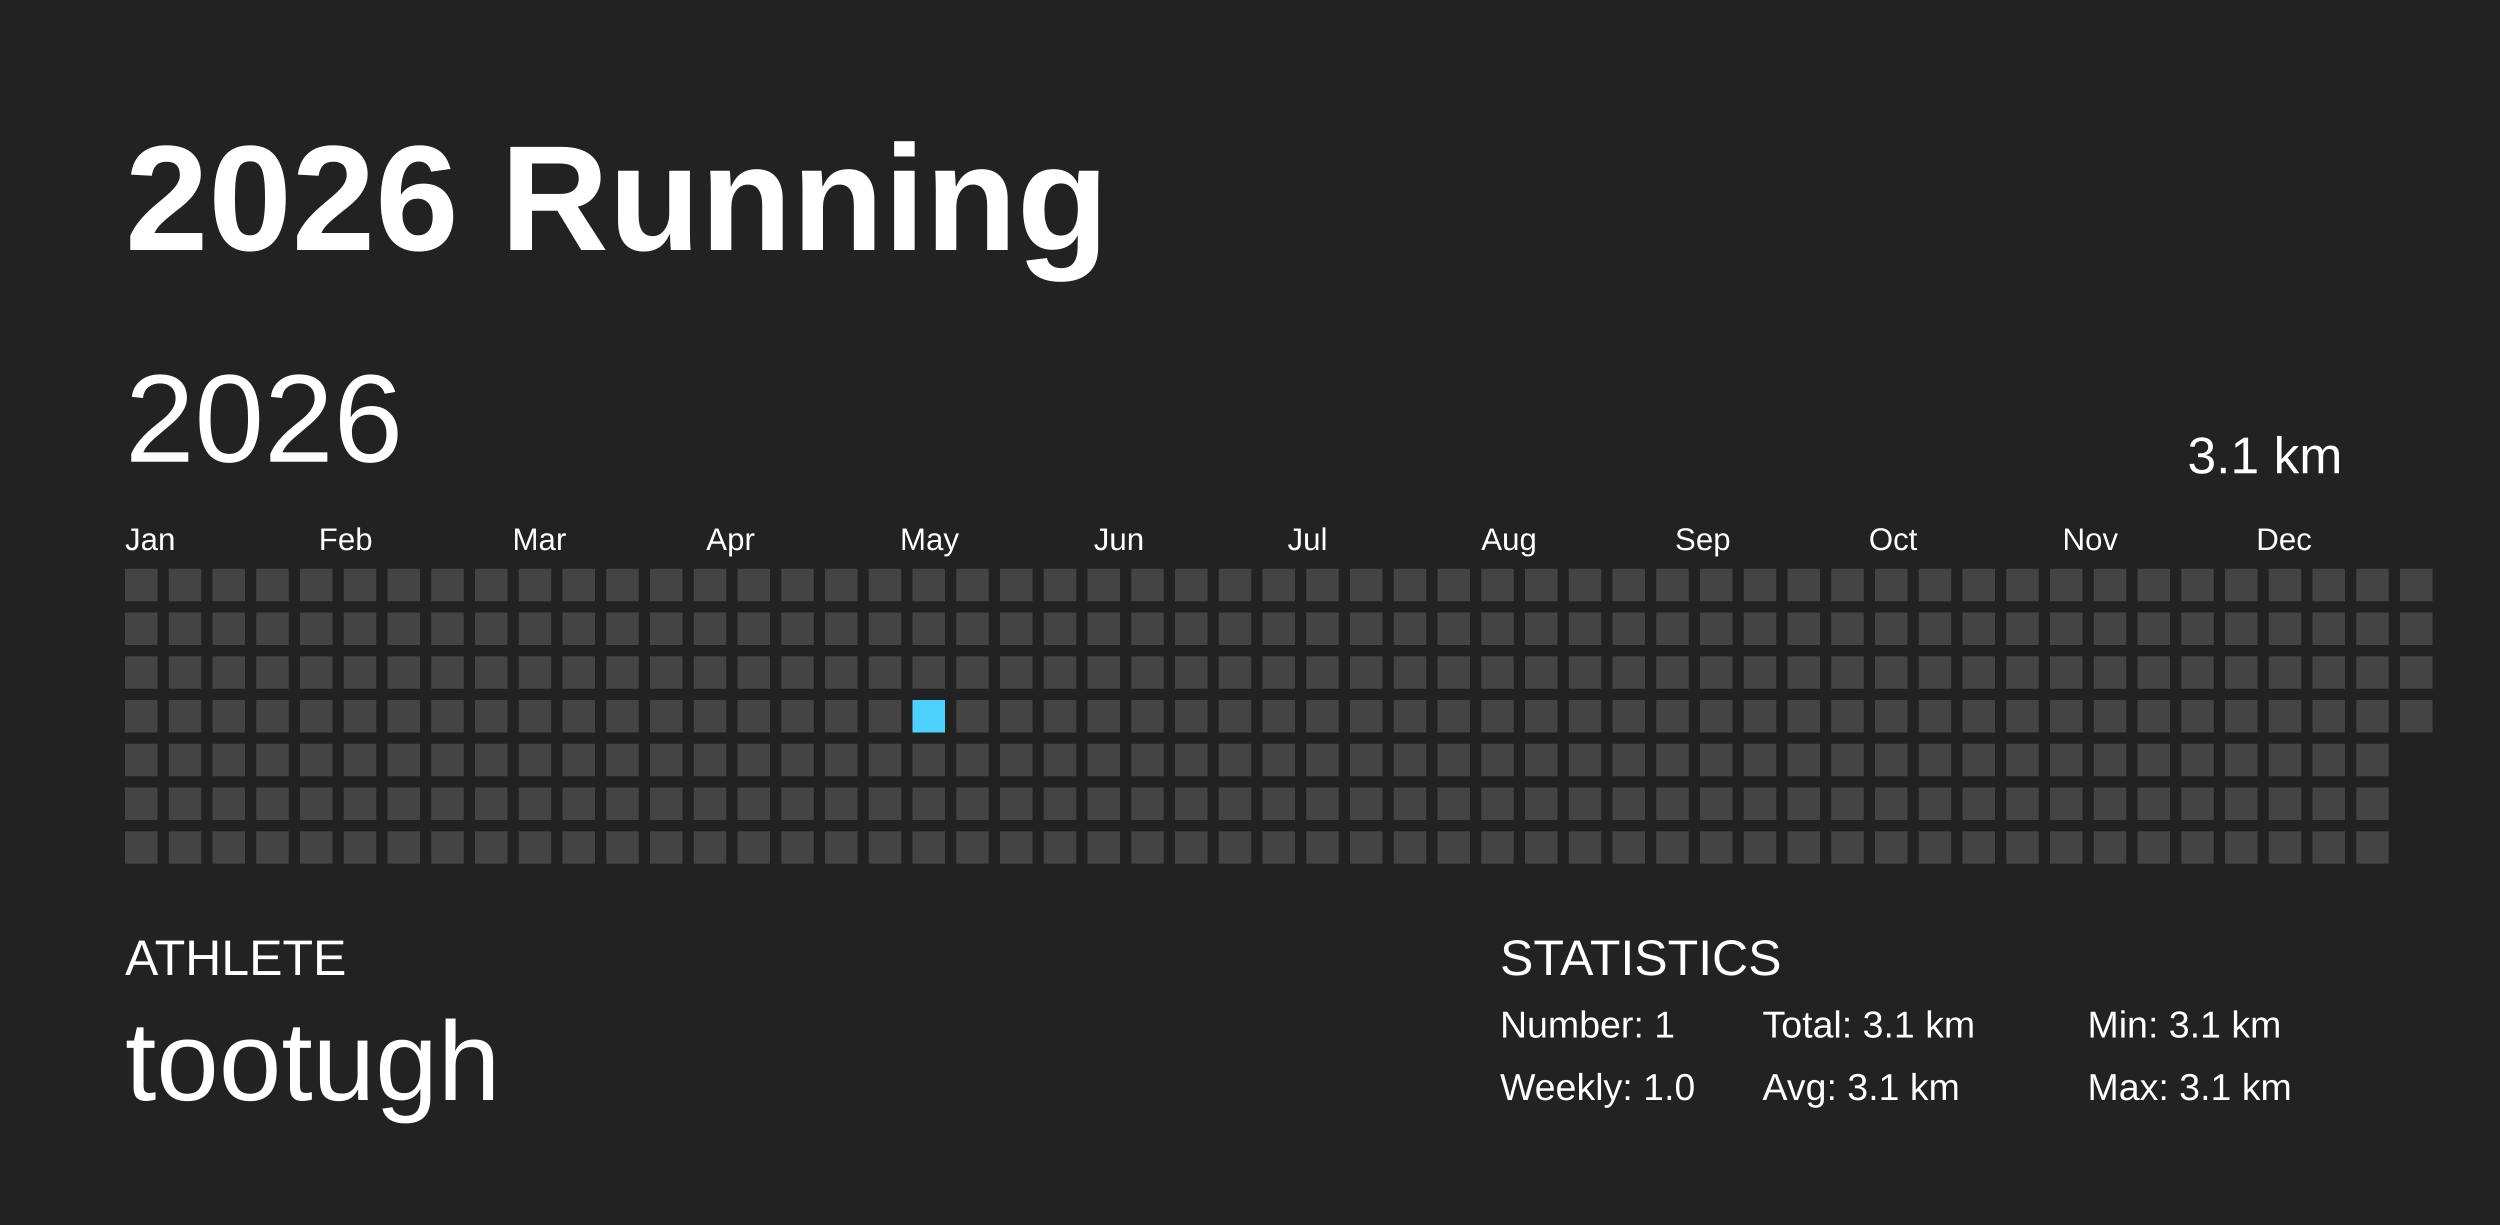
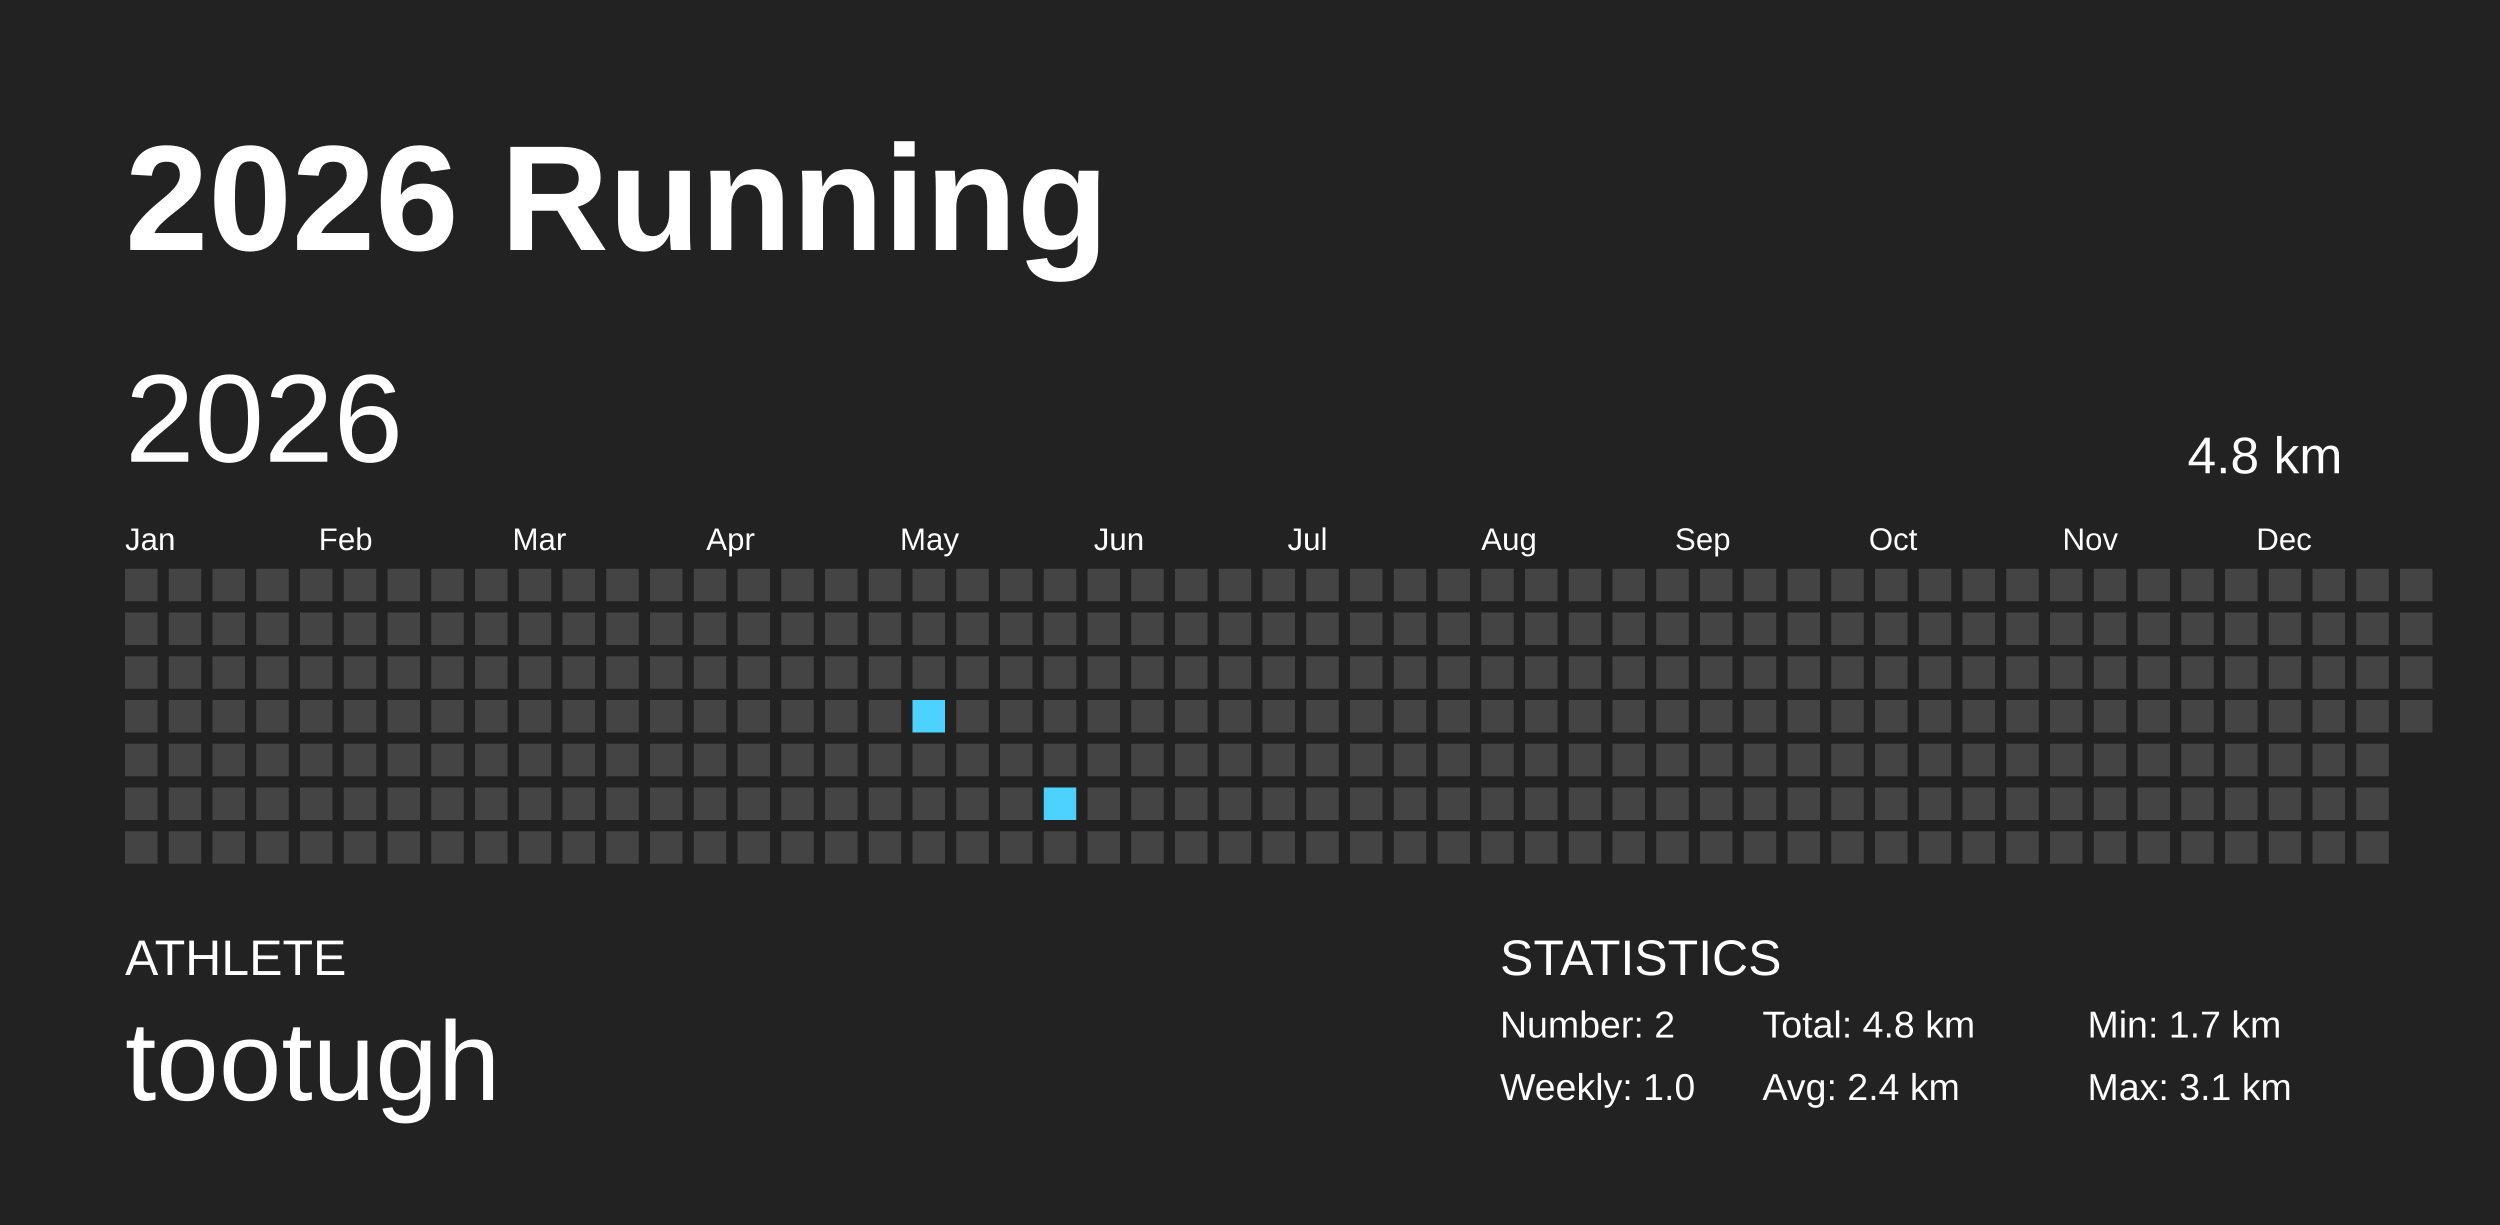
<svg xmlns="http://www.w3.org/2000/svg" baseProfile="full" height="98mm" version="1.1" viewBox="0,0,200,98" width="200mm">
  <defs />
  <rect fill="#222222" height="98" width="200" x="0" y="0" />
  <text fill="#FFFFFF" style="font-size:12px; font-family:Arial; font-weight:bold;" x="10" y="20">2026 Running</text>
  <text fill="#FFFFFF" style="font-size:4px; font-family:Arial" x="10" y="78">ATHLETE</text>
  <text fill="#FFFFFF" style="font-size:9px; font-family:Arial" x="10" y="88">tootugh</text>
  <text fill="#FFFFFF" style="font-size:4px; font-family:Arial" x="120" y="78">STATISTICS</text>
-   <text fill="#FFFFFF" style="font-size:3px; font-family:Arial" x="120" y="83">Number: 1</text>
+   <text fill="#FFFFFF" style="font-size:3px; font-family:Arial" x="120" y="83">Number: 2</text>
  <text fill="#FFFFFF" style="font-size:3px; font-family:Arial" x="120" y="88">Weekly: 1.0</text>
-   <text fill="#FFFFFF" style="font-size:3px; font-family:Arial" x="141" y="83">Total: 3.1 km</text>
-   <text fill="#FFFFFF" style="font-size:3px; font-family:Arial" x="141" y="88">Avg: 3.1 km</text>
-   <text fill="#FFFFFF" style="font-size:3px; font-family:Arial" x="167" y="83">Min: 3.1 km</text>
+   <text fill="#FFFFFF" style="font-size:3px; font-family:Arial" x="141" y="83">Total: 4.8 km</text>
+   <text fill="#FFFFFF" style="font-size:3px; font-family:Arial" x="141" y="88">Avg: 2.4 km</text>
+   <text fill="#FFFFFF" style="font-size:3px; font-family:Arial" x="167" y="83">Min: 1.7 km</text>
  <text fill="#FFFFFF" style="font-size:3px; font-family:Arial" x="167" y="88">Max: 3.1 km</text>
  <text dominant-baseline="hanging" fill="#FFFFFF" style="font-size:10.0px; font-family:Arial;" x="10" y="30">2026</text>
-   <text dominant-baseline="hanging" fill="#FFFFFF" style="font-size:4.125px; font-family:Arial;" x="175" y="35">3.1 km</text>
+   <text dominant-baseline="hanging" fill="#FFFFFF" style="font-size:4.125px; font-family:Arial;" x="175" y="35">4.8 km</text>
  <text fill="#FFFFFF" style="font-size:2.5px; font-family:Arial" x="10.0" y="44">Jan</text>
  <text fill="#FFFFFF" style="font-size:2.5px; font-family:Arial" x="25.5" y="44">Feb</text>
  <text fill="#FFFFFF" style="font-size:2.5px; font-family:Arial" x="41.0" y="44">Mar</text>
  <text fill="#FFFFFF" style="font-size:2.5px; font-family:Arial" x="56.5" y="44">Apr</text>
  <text fill="#FFFFFF" style="font-size:2.5px; font-family:Arial" x="72.0" y="44">May</text>
  <text fill="#FFFFFF" style="font-size:2.5px; font-family:Arial" x="87.5" y="44">Jun</text>
  <text fill="#FFFFFF" style="font-size:2.5px; font-family:Arial" x="103.0" y="44">Jul</text>
  <text fill="#FFFFFF" style="font-size:2.5px; font-family:Arial" x="118.5" y="44">Aug</text>
  <text fill="#FFFFFF" style="font-size:2.5px; font-family:Arial" x="134.0" y="44">Sep</text>
  <text fill="#FFFFFF" style="font-size:2.5px; font-family:Arial" x="149.5" y="44">Oct</text>
  <text fill="#FFFFFF" style="font-size:2.5px; font-family:Arial" x="165.0" y="44">Nov</text>
  <text fill="#FFFFFF" style="font-size:2.5px; font-family:Arial" x="180.5" y="44">Dec</text>
  <rect fill="#444444" height="2.6" width="2.6" x="10.0" y="45.5" />
  <rect fill="#444444" height="2.6" width="2.6" x="10.0" y="49.0" />
  <rect fill="#444444" height="2.6" width="2.6" x="10.0" y="52.5" />
  <rect fill="#444444" height="2.6" width="2.6" x="10.0" y="56.0" />
  <rect fill="#444444" height="2.6" width="2.6" x="10.0" y="59.5" />
  <rect fill="#444444" height="2.6" width="2.6" x="10.0" y="63.0" />
  <rect fill="#444444" height="2.6" width="2.6" x="10.0" y="66.5" />
  <rect fill="#444444" height="2.6" width="2.6" x="13.5" y="45.5" />
  <rect fill="#444444" height="2.6" width="2.6" x="13.5" y="49.0" />
  <rect fill="#444444" height="2.6" width="2.6" x="13.5" y="52.5" />
  <rect fill="#444444" height="2.6" width="2.6" x="13.5" y="56.0" />
  <rect fill="#444444" height="2.6" width="2.6" x="13.5" y="59.5" />
  <rect fill="#444444" height="2.6" width="2.6" x="13.5" y="63.0" />
  <rect fill="#444444" height="2.6" width="2.6" x="13.5" y="66.5" />
  <rect fill="#444444" height="2.6" width="2.6" x="17.0" y="45.5" />
  <rect fill="#444444" height="2.6" width="2.6" x="17.0" y="49.0" />
  <rect fill="#444444" height="2.6" width="2.6" x="17.0" y="52.5" />
  <rect fill="#444444" height="2.6" width="2.6" x="17.0" y="56.0" />
  <rect fill="#444444" height="2.6" width="2.6" x="17.0" y="59.5" />
  <rect fill="#444444" height="2.6" width="2.6" x="17.0" y="63.0" />
  <rect fill="#444444" height="2.6" width="2.6" x="17.0" y="66.5" />
  <rect fill="#444444" height="2.6" width="2.6" x="20.5" y="45.5" />
  <rect fill="#444444" height="2.6" width="2.6" x="20.5" y="49.0" />
  <rect fill="#444444" height="2.6" width="2.6" x="20.5" y="52.5" />
  <rect fill="#444444" height="2.6" width="2.6" x="20.5" y="56.0" />
  <rect fill="#444444" height="2.6" width="2.6" x="20.5" y="59.5" />
  <rect fill="#444444" height="2.6" width="2.6" x="20.5" y="63.0" />
  <rect fill="#444444" height="2.6" width="2.6" x="20.5" y="66.5" />
  <rect fill="#444444" height="2.6" width="2.6" x="24.0" y="45.5" />
  <rect fill="#444444" height="2.6" width="2.6" x="24.0" y="49.0" />
  <rect fill="#444444" height="2.6" width="2.6" x="24.0" y="52.5" />
  <rect fill="#444444" height="2.6" width="2.6" x="24.0" y="56.0" />
  <rect fill="#444444" height="2.6" width="2.6" x="24.0" y="59.5" />
  <rect fill="#444444" height="2.6" width="2.6" x="24.0" y="63.0" />
  <rect fill="#444444" height="2.6" width="2.6" x="24.0" y="66.5" />
  <rect fill="#444444" height="2.6" width="2.6" x="27.5" y="45.5" />
  <rect fill="#444444" height="2.6" width="2.6" x="27.5" y="49.0" />
  <rect fill="#444444" height="2.6" width="2.6" x="27.5" y="52.5" />
  <rect fill="#444444" height="2.6" width="2.6" x="27.5" y="56.0" />
  <rect fill="#444444" height="2.6" width="2.6" x="27.5" y="59.5" />
  <rect fill="#444444" height="2.6" width="2.6" x="27.5" y="63.0" />
  <rect fill="#444444" height="2.6" width="2.6" x="27.5" y="66.5" />
  <rect fill="#444444" height="2.6" width="2.6" x="31.0" y="45.5" />
  <rect fill="#444444" height="2.6" width="2.6" x="31.0" y="49.0" />
  <rect fill="#444444" height="2.6" width="2.6" x="31.0" y="52.5" />
  <rect fill="#444444" height="2.6" width="2.6" x="31.0" y="56.0" />
  <rect fill="#444444" height="2.6" width="2.6" x="31.0" y="59.5" />
  <rect fill="#444444" height="2.6" width="2.6" x="31.0" y="63.0" />
  <rect fill="#444444" height="2.6" width="2.6" x="31.0" y="66.5" />
  <rect fill="#444444" height="2.6" width="2.6" x="34.5" y="45.5" />
  <rect fill="#444444" height="2.6" width="2.6" x="34.5" y="49.0" />
  <rect fill="#444444" height="2.6" width="2.6" x="34.5" y="52.5" />
  <rect fill="#444444" height="2.6" width="2.6" x="34.5" y="56.0" />
  <rect fill="#444444" height="2.6" width="2.6" x="34.5" y="59.5" />
  <rect fill="#444444" height="2.6" width="2.6" x="34.5" y="63.0" />
  <rect fill="#444444" height="2.6" width="2.6" x="34.5" y="66.5" />
  <rect fill="#444444" height="2.6" width="2.6" x="38.0" y="45.5" />
  <rect fill="#444444" height="2.6" width="2.6" x="38.0" y="49.0" />
  <rect fill="#444444" height="2.6" width="2.6" x="38.0" y="52.5" />
  <rect fill="#444444" height="2.6" width="2.6" x="38.0" y="56.0" />
  <rect fill="#444444" height="2.6" width="2.6" x="38.0" y="59.5" />
  <rect fill="#444444" height="2.6" width="2.6" x="38.0" y="63.0" />
  <rect fill="#444444" height="2.6" width="2.6" x="38.0" y="66.5" />
  <rect fill="#444444" height="2.6" width="2.6" x="41.5" y="45.5" />
  <rect fill="#444444" height="2.6" width="2.6" x="41.5" y="49.0" />
  <rect fill="#444444" height="2.6" width="2.6" x="41.5" y="52.5" />
  <rect fill="#444444" height="2.6" width="2.6" x="41.5" y="56.0" />
  <rect fill="#444444" height="2.6" width="2.6" x="41.5" y="59.5" />
  <rect fill="#444444" height="2.6" width="2.6" x="41.5" y="63.0" />
  <rect fill="#444444" height="2.6" width="2.6" x="41.5" y="66.5" />
  <rect fill="#444444" height="2.6" width="2.6" x="45.0" y="45.5" />
  <rect fill="#444444" height="2.6" width="2.6" x="45.0" y="49.0" />
  <rect fill="#444444" height="2.6" width="2.6" x="45.0" y="52.5" />
  <rect fill="#444444" height="2.6" width="2.6" x="45.0" y="56.0" />
  <rect fill="#444444" height="2.6" width="2.6" x="45.0" y="59.5" />
  <rect fill="#444444" height="2.6" width="2.6" x="45.0" y="63.0" />
  <rect fill="#444444" height="2.6" width="2.6" x="45.0" y="66.5" />
  <rect fill="#444444" height="2.6" width="2.6" x="48.5" y="45.5" />
  <rect fill="#444444" height="2.6" width="2.6" x="48.5" y="49.0" />
  <rect fill="#444444" height="2.6" width="2.6" x="48.5" y="52.5" />
  <rect fill="#444444" height="2.6" width="2.6" x="48.5" y="56.0" />
  <rect fill="#444444" height="2.6" width="2.6" x="48.5" y="59.5" />
  <rect fill="#444444" height="2.6" width="2.6" x="48.5" y="63.0" />
  <rect fill="#444444" height="2.6" width="2.6" x="48.5" y="66.5" />
  <rect fill="#444444" height="2.6" width="2.6" x="52.0" y="45.5" />
  <rect fill="#444444" height="2.6" width="2.6" x="52.0" y="49.0" />
  <rect fill="#444444" height="2.6" width="2.6" x="52.0" y="52.5" />
  <rect fill="#444444" height="2.6" width="2.6" x="52.0" y="56.0" />
  <rect fill="#444444" height="2.6" width="2.6" x="52.0" y="59.5" />
  <rect fill="#444444" height="2.6" width="2.6" x="52.0" y="63.0" />
  <rect fill="#444444" height="2.6" width="2.6" x="52.0" y="66.5" />
  <rect fill="#444444" height="2.6" width="2.6" x="55.5" y="45.5" />
  <rect fill="#444444" height="2.6" width="2.6" x="55.5" y="49.0" />
  <rect fill="#444444" height="2.6" width="2.6" x="55.5" y="52.5" />
  <rect fill="#444444" height="2.6" width="2.6" x="55.5" y="56.0" />
  <rect fill="#444444" height="2.6" width="2.6" x="55.5" y="59.5" />
  <rect fill="#444444" height="2.6" width="2.6" x="55.5" y="63.0" />
  <rect fill="#444444" height="2.6" width="2.6" x="55.5" y="66.5" />
  <rect fill="#444444" height="2.6" width="2.6" x="59.0" y="45.5" />
  <rect fill="#444444" height="2.6" width="2.6" x="59.0" y="49.0" />
  <rect fill="#444444" height="2.6" width="2.6" x="59.0" y="52.5" />
  <rect fill="#444444" height="2.6" width="2.6" x="59.0" y="56.0" />
  <rect fill="#444444" height="2.6" width="2.6" x="59.0" y="59.5" />
  <rect fill="#444444" height="2.6" width="2.6" x="59.0" y="63.0" />
  <rect fill="#444444" height="2.6" width="2.6" x="59.0" y="66.5" />
  <rect fill="#444444" height="2.6" width="2.6" x="62.5" y="45.5" />
  <rect fill="#444444" height="2.6" width="2.6" x="62.5" y="49.0" />
  <rect fill="#444444" height="2.6" width="2.6" x="62.5" y="52.5" />
  <rect fill="#444444" height="2.6" width="2.6" x="62.5" y="56.0" />
  <rect fill="#444444" height="2.6" width="2.6" x="62.5" y="59.5" />
  <rect fill="#444444" height="2.6" width="2.6" x="62.5" y="63.0" />
  <rect fill="#444444" height="2.6" width="2.6" x="62.5" y="66.5" />
  <rect fill="#444444" height="2.6" width="2.6" x="66.0" y="45.5" />
  <rect fill="#444444" height="2.6" width="2.6" x="66.0" y="49.0" />
  <rect fill="#444444" height="2.6" width="2.6" x="66.0" y="52.5" />
  <rect fill="#444444" height="2.6" width="2.6" x="66.0" y="56.0" />
  <rect fill="#444444" height="2.6" width="2.6" x="66.0" y="59.5" />
  <rect fill="#444444" height="2.6" width="2.6" x="66.0" y="63.0" />
  <rect fill="#444444" height="2.6" width="2.6" x="66.0" y="66.5" />
  <rect fill="#444444" height="2.6" width="2.6" x="69.5" y="45.5" />
  <rect fill="#444444" height="2.6" width="2.6" x="69.5" y="49.0" />
  <rect fill="#444444" height="2.6" width="2.6" x="69.5" y="52.5" />
  <rect fill="#444444" height="2.6" width="2.6" x="69.5" y="56.0" />
  <rect fill="#444444" height="2.6" width="2.6" x="69.5" y="59.5" />
  <rect fill="#444444" height="2.6" width="2.6" x="69.5" y="63.0" />
  <rect fill="#444444" height="2.6" width="2.6" x="69.5" y="66.5" />
  <rect fill="#444444" height="2.6" width="2.6" x="73.0" y="45.5" />
  <rect fill="#444444" height="2.6" width="2.6" x="73.0" y="49.0" />
  <rect fill="#444444" height="2.6" width="2.6" x="73.0" y="52.5" />
-   <rect fill="#4DD2FF" height="2.6" width="2.6" x="73.0" y="56.0" />
+   <rect fill="#4dd2ff" height="2.6" width="2.6" x="73.0" y="56.0" />
  <rect fill="#444444" height="2.6" width="2.6" x="73.0" y="59.5" />
  <rect fill="#444444" height="2.6" width="2.6" x="73.0" y="63.0" />
  <rect fill="#444444" height="2.6" width="2.6" x="73.0" y="66.5" />
  <rect fill="#444444" height="2.6" width="2.6" x="76.5" y="45.5" />
  <rect fill="#444444" height="2.6" width="2.6" x="76.5" y="49.0" />
  <rect fill="#444444" height="2.6" width="2.6" x="76.5" y="52.5" />
  <rect fill="#444444" height="2.6" width="2.6" x="76.5" y="56.0" />
  <rect fill="#444444" height="2.6" width="2.6" x="76.5" y="59.5" />
  <rect fill="#444444" height="2.6" width="2.6" x="76.5" y="63.0" />
  <rect fill="#444444" height="2.6" width="2.6" x="76.5" y="66.5" />
  <rect fill="#444444" height="2.6" width="2.6" x="80.0" y="45.5" />
  <rect fill="#444444" height="2.6" width="2.6" x="80.0" y="49.0" />
  <rect fill="#444444" height="2.6" width="2.6" x="80.0" y="52.5" />
  <rect fill="#444444" height="2.6" width="2.6" x="80.0" y="56.0" />
  <rect fill="#444444" height="2.6" width="2.6" x="80.0" y="59.5" />
  <rect fill="#444444" height="2.6" width="2.6" x="80.0" y="63.0" />
  <rect fill="#444444" height="2.6" width="2.6" x="80.0" y="66.5" />
  <rect fill="#444444" height="2.6" width="2.6" x="83.5" y="45.5" />
  <rect fill="#444444" height="2.6" width="2.6" x="83.5" y="49.0" />
  <rect fill="#444444" height="2.6" width="2.6" x="83.5" y="52.5" />
  <rect fill="#444444" height="2.6" width="2.6" x="83.5" y="56.0" />
  <rect fill="#444444" height="2.6" width="2.6" x="83.5" y="59.5" />
-   <rect fill="#444444" height="2.6" width="2.6" x="83.5" y="63.0" />
+   <rect fill="#4dd2ff" height="2.6" width="2.6" x="83.5" y="63.0" />
  <rect fill="#444444" height="2.6" width="2.6" x="83.5" y="66.5" />
  <rect fill="#444444" height="2.6" width="2.6" x="87.0" y="45.5" />
  <rect fill="#444444" height="2.6" width="2.6" x="87.0" y="49.0" />
  <rect fill="#444444" height="2.6" width="2.6" x="87.0" y="52.5" />
  <rect fill="#444444" height="2.6" width="2.6" x="87.0" y="56.0" />
  <rect fill="#444444" height="2.6" width="2.6" x="87.0" y="59.5" />
  <rect fill="#444444" height="2.6" width="2.6" x="87.0" y="63.0" />
  <rect fill="#444444" height="2.6" width="2.6" x="87.0" y="66.5" />
  <rect fill="#444444" height="2.6" width="2.6" x="90.5" y="45.5" />
  <rect fill="#444444" height="2.6" width="2.6" x="90.5" y="49.0" />
  <rect fill="#444444" height="2.6" width="2.6" x="90.5" y="52.5" />
  <rect fill="#444444" height="2.6" width="2.6" x="90.5" y="56.0" />
  <rect fill="#444444" height="2.6" width="2.6" x="90.5" y="59.5" />
  <rect fill="#444444" height="2.6" width="2.6" x="90.5" y="63.0" />
  <rect fill="#444444" height="2.6" width="2.6" x="90.5" y="66.5" />
  <rect fill="#444444" height="2.6" width="2.6" x="94.0" y="45.5" />
  <rect fill="#444444" height="2.6" width="2.6" x="94.0" y="49.0" />
  <rect fill="#444444" height="2.6" width="2.6" x="94.0" y="52.5" />
  <rect fill="#444444" height="2.6" width="2.6" x="94.0" y="56.0" />
  <rect fill="#444444" height="2.6" width="2.6" x="94.0" y="59.5" />
  <rect fill="#444444" height="2.6" width="2.6" x="94.0" y="63.0" />
  <rect fill="#444444" height="2.6" width="2.6" x="94.0" y="66.5" />
  <rect fill="#444444" height="2.6" width="2.6" x="97.5" y="45.5" />
  <rect fill="#444444" height="2.6" width="2.6" x="97.5" y="49.0" />
  <rect fill="#444444" height="2.6" width="2.6" x="97.5" y="52.5" />
  <rect fill="#444444" height="2.6" width="2.6" x="97.5" y="56.0" />
  <rect fill="#444444" height="2.6" width="2.6" x="97.5" y="59.5" />
  <rect fill="#444444" height="2.6" width="2.6" x="97.5" y="63.0" />
  <rect fill="#444444" height="2.6" width="2.6" x="97.5" y="66.5" />
  <rect fill="#444444" height="2.6" width="2.6" x="101.0" y="45.5" />
  <rect fill="#444444" height="2.6" width="2.6" x="101.0" y="49.0" />
  <rect fill="#444444" height="2.6" width="2.6" x="101.0" y="52.5" />
  <rect fill="#444444" height="2.6" width="2.6" x="101.0" y="56.0" />
  <rect fill="#444444" height="2.6" width="2.6" x="101.0" y="59.5" />
  <rect fill="#444444" height="2.6" width="2.6" x="101.0" y="63.0" />
  <rect fill="#444444" height="2.6" width="2.6" x="101.0" y="66.5" />
  <rect fill="#444444" height="2.6" width="2.6" x="104.5" y="45.5" />
  <rect fill="#444444" height="2.6" width="2.6" x="104.5" y="49.0" />
  <rect fill="#444444" height="2.6" width="2.6" x="104.5" y="52.5" />
  <rect fill="#444444" height="2.6" width="2.6" x="104.5" y="56.0" />
  <rect fill="#444444" height="2.6" width="2.6" x="104.5" y="59.5" />
  <rect fill="#444444" height="2.6" width="2.6" x="104.5" y="63.0" />
  <rect fill="#444444" height="2.6" width="2.6" x="104.5" y="66.5" />
  <rect fill="#444444" height="2.6" width="2.6" x="108.0" y="45.5" />
  <rect fill="#444444" height="2.6" width="2.6" x="108.0" y="49.0" />
  <rect fill="#444444" height="2.6" width="2.6" x="108.0" y="52.5" />
  <rect fill="#444444" height="2.6" width="2.6" x="108.0" y="56.0" />
  <rect fill="#444444" height="2.6" width="2.6" x="108.0" y="59.5" />
  <rect fill="#444444" height="2.6" width="2.6" x="108.0" y="63.0" />
  <rect fill="#444444" height="2.6" width="2.6" x="108.0" y="66.5" />
  <rect fill="#444444" height="2.6" width="2.6" x="111.5" y="45.5" />
  <rect fill="#444444" height="2.6" width="2.6" x="111.5" y="49.0" />
  <rect fill="#444444" height="2.6" width="2.6" x="111.5" y="52.5" />
  <rect fill="#444444" height="2.6" width="2.6" x="111.5" y="56.0" />
  <rect fill="#444444" height="2.6" width="2.6" x="111.5" y="59.5" />
  <rect fill="#444444" height="2.6" width="2.6" x="111.5" y="63.0" />
  <rect fill="#444444" height="2.6" width="2.6" x="111.5" y="66.5" />
  <rect fill="#444444" height="2.6" width="2.6" x="115.0" y="45.5" />
  <rect fill="#444444" height="2.6" width="2.6" x="115.0" y="49.0" />
  <rect fill="#444444" height="2.6" width="2.6" x="115.0" y="52.5" />
  <rect fill="#444444" height="2.6" width="2.6" x="115.0" y="56.0" />
  <rect fill="#444444" height="2.6" width="2.6" x="115.0" y="59.5" />
  <rect fill="#444444" height="2.6" width="2.6" x="115.0" y="63.0" />
  <rect fill="#444444" height="2.6" width="2.6" x="115.0" y="66.5" />
  <rect fill="#444444" height="2.6" width="2.6" x="118.5" y="45.5" />
  <rect fill="#444444" height="2.6" width="2.6" x="118.5" y="49.0" />
  <rect fill="#444444" height="2.6" width="2.6" x="118.5" y="52.5" />
  <rect fill="#444444" height="2.6" width="2.6" x="118.5" y="56.0" />
  <rect fill="#444444" height="2.6" width="2.6" x="118.5" y="59.5" />
  <rect fill="#444444" height="2.6" width="2.6" x="118.5" y="63.0" />
  <rect fill="#444444" height="2.6" width="2.6" x="118.5" y="66.5" />
  <rect fill="#444444" height="2.6" width="2.6" x="122.0" y="45.5" />
  <rect fill="#444444" height="2.6" width="2.6" x="122.0" y="49.0" />
  <rect fill="#444444" height="2.6" width="2.6" x="122.0" y="52.5" />
  <rect fill="#444444" height="2.6" width="2.6" x="122.0" y="56.0" />
  <rect fill="#444444" height="2.6" width="2.6" x="122.0" y="59.5" />
  <rect fill="#444444" height="2.6" width="2.6" x="122.0" y="63.0" />
  <rect fill="#444444" height="2.6" width="2.6" x="122.0" y="66.5" />
  <rect fill="#444444" height="2.6" width="2.6" x="125.5" y="45.5" />
  <rect fill="#444444" height="2.6" width="2.6" x="125.5" y="49.0" />
  <rect fill="#444444" height="2.6" width="2.6" x="125.5" y="52.5" />
  <rect fill="#444444" height="2.6" width="2.6" x="125.5" y="56.0" />
  <rect fill="#444444" height="2.6" width="2.6" x="125.5" y="59.5" />
  <rect fill="#444444" height="2.6" width="2.6" x="125.5" y="63.0" />
  <rect fill="#444444" height="2.6" width="2.6" x="125.5" y="66.5" />
  <rect fill="#444444" height="2.6" width="2.6" x="129.0" y="45.5" />
  <rect fill="#444444" height="2.6" width="2.6" x="129.0" y="49.0" />
  <rect fill="#444444" height="2.6" width="2.6" x="129.0" y="52.5" />
  <rect fill="#444444" height="2.6" width="2.6" x="129.0" y="56.0" />
  <rect fill="#444444" height="2.6" width="2.6" x="129.0" y="59.5" />
  <rect fill="#444444" height="2.6" width="2.6" x="129.0" y="63.0" />
  <rect fill="#444444" height="2.6" width="2.6" x="129.0" y="66.5" />
  <rect fill="#444444" height="2.6" width="2.6" x="132.5" y="45.5" />
  <rect fill="#444444" height="2.6" width="2.6" x="132.5" y="49.0" />
  <rect fill="#444444" height="2.6" width="2.6" x="132.5" y="52.5" />
  <rect fill="#444444" height="2.6" width="2.6" x="132.5" y="56.0" />
  <rect fill="#444444" height="2.6" width="2.6" x="132.5" y="59.5" />
  <rect fill="#444444" height="2.6" width="2.6" x="132.5" y="63.0" />
  <rect fill="#444444" height="2.6" width="2.6" x="132.5" y="66.5" />
  <rect fill="#444444" height="2.6" width="2.6" x="136.0" y="45.5" />
  <rect fill="#444444" height="2.6" width="2.6" x="136.0" y="49.0" />
  <rect fill="#444444" height="2.6" width="2.6" x="136.0" y="52.5" />
  <rect fill="#444444" height="2.6" width="2.6" x="136.0" y="56.0" />
  <rect fill="#444444" height="2.6" width="2.6" x="136.0" y="59.5" />
  <rect fill="#444444" height="2.6" width="2.6" x="136.0" y="63.0" />
  <rect fill="#444444" height="2.6" width="2.6" x="136.0" y="66.5" />
  <rect fill="#444444" height="2.6" width="2.6" x="139.5" y="45.5" />
  <rect fill="#444444" height="2.6" width="2.6" x="139.5" y="49.0" />
  <rect fill="#444444" height="2.6" width="2.6" x="139.5" y="52.5" />
  <rect fill="#444444" height="2.6" width="2.6" x="139.5" y="56.0" />
  <rect fill="#444444" height="2.6" width="2.6" x="139.5" y="59.5" />
  <rect fill="#444444" height="2.6" width="2.6" x="139.5" y="63.0" />
  <rect fill="#444444" height="2.6" width="2.6" x="139.5" y="66.5" />
  <rect fill="#444444" height="2.6" width="2.6" x="143.0" y="45.5" />
  <rect fill="#444444" height="2.6" width="2.6" x="143.0" y="49.0" />
  <rect fill="#444444" height="2.6" width="2.6" x="143.0" y="52.5" />
  <rect fill="#444444" height="2.6" width="2.6" x="143.0" y="56.0" />
  <rect fill="#444444" height="2.6" width="2.6" x="143.0" y="59.5" />
  <rect fill="#444444" height="2.6" width="2.6" x="143.0" y="63.0" />
  <rect fill="#444444" height="2.6" width="2.6" x="143.0" y="66.5" />
  <rect fill="#444444" height="2.6" width="2.6" x="146.5" y="45.5" />
  <rect fill="#444444" height="2.6" width="2.6" x="146.5" y="49.0" />
  <rect fill="#444444" height="2.6" width="2.6" x="146.5" y="52.5" />
  <rect fill="#444444" height="2.6" width="2.6" x="146.5" y="56.0" />
  <rect fill="#444444" height="2.6" width="2.6" x="146.5" y="59.5" />
  <rect fill="#444444" height="2.6" width="2.6" x="146.5" y="63.0" />
  <rect fill="#444444" height="2.6" width="2.6" x="146.5" y="66.5" />
  <rect fill="#444444" height="2.6" width="2.6" x="150.0" y="45.5" />
  <rect fill="#444444" height="2.6" width="2.6" x="150.0" y="49.0" />
  <rect fill="#444444" height="2.6" width="2.6" x="150.0" y="52.5" />
  <rect fill="#444444" height="2.6" width="2.6" x="150.0" y="56.0" />
  <rect fill="#444444" height="2.6" width="2.6" x="150.0" y="59.5" />
  <rect fill="#444444" height="2.6" width="2.6" x="150.0" y="63.0" />
  <rect fill="#444444" height="2.6" width="2.6" x="150.0" y="66.5" />
  <rect fill="#444444" height="2.6" width="2.6" x="153.5" y="45.5" />
  <rect fill="#444444" height="2.6" width="2.6" x="153.5" y="49.0" />
  <rect fill="#444444" height="2.6" width="2.6" x="153.5" y="52.5" />
  <rect fill="#444444" height="2.6" width="2.6" x="153.5" y="56.0" />
  <rect fill="#444444" height="2.6" width="2.6" x="153.5" y="59.5" />
  <rect fill="#444444" height="2.6" width="2.6" x="153.5" y="63.0" />
  <rect fill="#444444" height="2.6" width="2.6" x="153.5" y="66.5" />
  <rect fill="#444444" height="2.6" width="2.6" x="157.0" y="45.5" />
  <rect fill="#444444" height="2.6" width="2.6" x="157.0" y="49.0" />
  <rect fill="#444444" height="2.6" width="2.6" x="157.0" y="52.5" />
  <rect fill="#444444" height="2.6" width="2.6" x="157.0" y="56.0" />
  <rect fill="#444444" height="2.6" width="2.6" x="157.0" y="59.5" />
  <rect fill="#444444" height="2.6" width="2.6" x="157.0" y="63.0" />
  <rect fill="#444444" height="2.6" width="2.6" x="157.0" y="66.5" />
  <rect fill="#444444" height="2.6" width="2.6" x="160.5" y="45.5" />
  <rect fill="#444444" height="2.6" width="2.6" x="160.5" y="49.0" />
  <rect fill="#444444" height="2.6" width="2.6" x="160.5" y="52.5" />
  <rect fill="#444444" height="2.6" width="2.6" x="160.5" y="56.0" />
  <rect fill="#444444" height="2.6" width="2.6" x="160.5" y="59.5" />
  <rect fill="#444444" height="2.6" width="2.6" x="160.5" y="63.0" />
  <rect fill="#444444" height="2.6" width="2.6" x="160.5" y="66.5" />
  <rect fill="#444444" height="2.6" width="2.6" x="164.0" y="45.5" />
  <rect fill="#444444" height="2.6" width="2.6" x="164.0" y="49.0" />
  <rect fill="#444444" height="2.6" width="2.6" x="164.0" y="52.5" />
  <rect fill="#444444" height="2.6" width="2.6" x="164.0" y="56.0" />
  <rect fill="#444444" height="2.6" width="2.6" x="164.0" y="59.5" />
  <rect fill="#444444" height="2.6" width="2.6" x="164.0" y="63.0" />
  <rect fill="#444444" height="2.6" width="2.6" x="164.0" y="66.5" />
  <rect fill="#444444" height="2.6" width="2.6" x="167.5" y="45.5" />
  <rect fill="#444444" height="2.6" width="2.6" x="167.5" y="49.0" />
  <rect fill="#444444" height="2.6" width="2.6" x="167.5" y="52.5" />
  <rect fill="#444444" height="2.6" width="2.6" x="167.5" y="56.0" />
  <rect fill="#444444" height="2.6" width="2.6" x="167.5" y="59.5" />
  <rect fill="#444444" height="2.6" width="2.6" x="167.5" y="63.0" />
  <rect fill="#444444" height="2.6" width="2.6" x="167.5" y="66.5" />
  <rect fill="#444444" height="2.6" width="2.6" x="171.0" y="45.5" />
  <rect fill="#444444" height="2.6" width="2.6" x="171.0" y="49.0" />
  <rect fill="#444444" height="2.6" width="2.6" x="171.0" y="52.5" />
  <rect fill="#444444" height="2.6" width="2.6" x="171.0" y="56.0" />
  <rect fill="#444444" height="2.6" width="2.6" x="171.0" y="59.5" />
  <rect fill="#444444" height="2.6" width="2.6" x="171.0" y="63.0" />
  <rect fill="#444444" height="2.6" width="2.6" x="171.0" y="66.5" />
  <rect fill="#444444" height="2.6" width="2.6" x="174.5" y="45.5" />
  <rect fill="#444444" height="2.6" width="2.6" x="174.5" y="49.0" />
  <rect fill="#444444" height="2.6" width="2.6" x="174.5" y="52.5" />
  <rect fill="#444444" height="2.6" width="2.6" x="174.5" y="56.0" />
  <rect fill="#444444" height="2.6" width="2.6" x="174.5" y="59.5" />
  <rect fill="#444444" height="2.6" width="2.6" x="174.5" y="63.0" />
  <rect fill="#444444" height="2.6" width="2.6" x="174.5" y="66.5" />
  <rect fill="#444444" height="2.6" width="2.6" x="178.0" y="45.5" />
  <rect fill="#444444" height="2.6" width="2.6" x="178.0" y="49.0" />
  <rect fill="#444444" height="2.6" width="2.6" x="178.0" y="52.5" />
  <rect fill="#444444" height="2.6" width="2.6" x="178.0" y="56.0" />
  <rect fill="#444444" height="2.6" width="2.6" x="178.0" y="59.5" />
  <rect fill="#444444" height="2.6" width="2.6" x="178.0" y="63.0" />
  <rect fill="#444444" height="2.6" width="2.6" x="178.0" y="66.5" />
  <rect fill="#444444" height="2.6" width="2.6" x="181.5" y="45.5" />
  <rect fill="#444444" height="2.6" width="2.6" x="181.5" y="49.0" />
  <rect fill="#444444" height="2.6" width="2.6" x="181.5" y="52.5" />
  <rect fill="#444444" height="2.6" width="2.6" x="181.5" y="56.0" />
  <rect fill="#444444" height="2.6" width="2.6" x="181.5" y="59.5" />
  <rect fill="#444444" height="2.6" width="2.6" x="181.5" y="63.0" />
  <rect fill="#444444" height="2.6" width="2.6" x="181.5" y="66.5" />
  <rect fill="#444444" height="2.6" width="2.6" x="185.0" y="45.5" />
  <rect fill="#444444" height="2.6" width="2.6" x="185.0" y="49.0" />
  <rect fill="#444444" height="2.6" width="2.6" x="185.0" y="52.5" />
  <rect fill="#444444" height="2.6" width="2.6" x="185.0" y="56.0" />
  <rect fill="#444444" height="2.6" width="2.6" x="185.0" y="59.5" />
  <rect fill="#444444" height="2.6" width="2.6" x="185.0" y="63.0" />
  <rect fill="#444444" height="2.6" width="2.6" x="185.0" y="66.5" />
  <rect fill="#444444" height="2.6" width="2.6" x="188.5" y="45.5" />
  <rect fill="#444444" height="2.6" width="2.6" x="188.5" y="49.0" />
  <rect fill="#444444" height="2.6" width="2.6" x="188.5" y="52.5" />
  <rect fill="#444444" height="2.6" width="2.6" x="188.5" y="56.0" />
  <rect fill="#444444" height="2.6" width="2.6" x="188.5" y="59.5" />
  <rect fill="#444444" height="2.6" width="2.6" x="188.5" y="63.0" />
  <rect fill="#444444" height="2.6" width="2.6" x="188.5" y="66.5" />
  <rect fill="#444444" height="2.6" width="2.6" x="192.0" y="45.5" />
  <rect fill="#444444" height="2.6" width="2.6" x="192.0" y="49.0" />
  <rect fill="#444444" height="2.6" width="2.6" x="192.0" y="52.5" />
  <rect fill="#444444" height="2.6" width="2.6" x="192.0" y="56.0" />
</svg>
